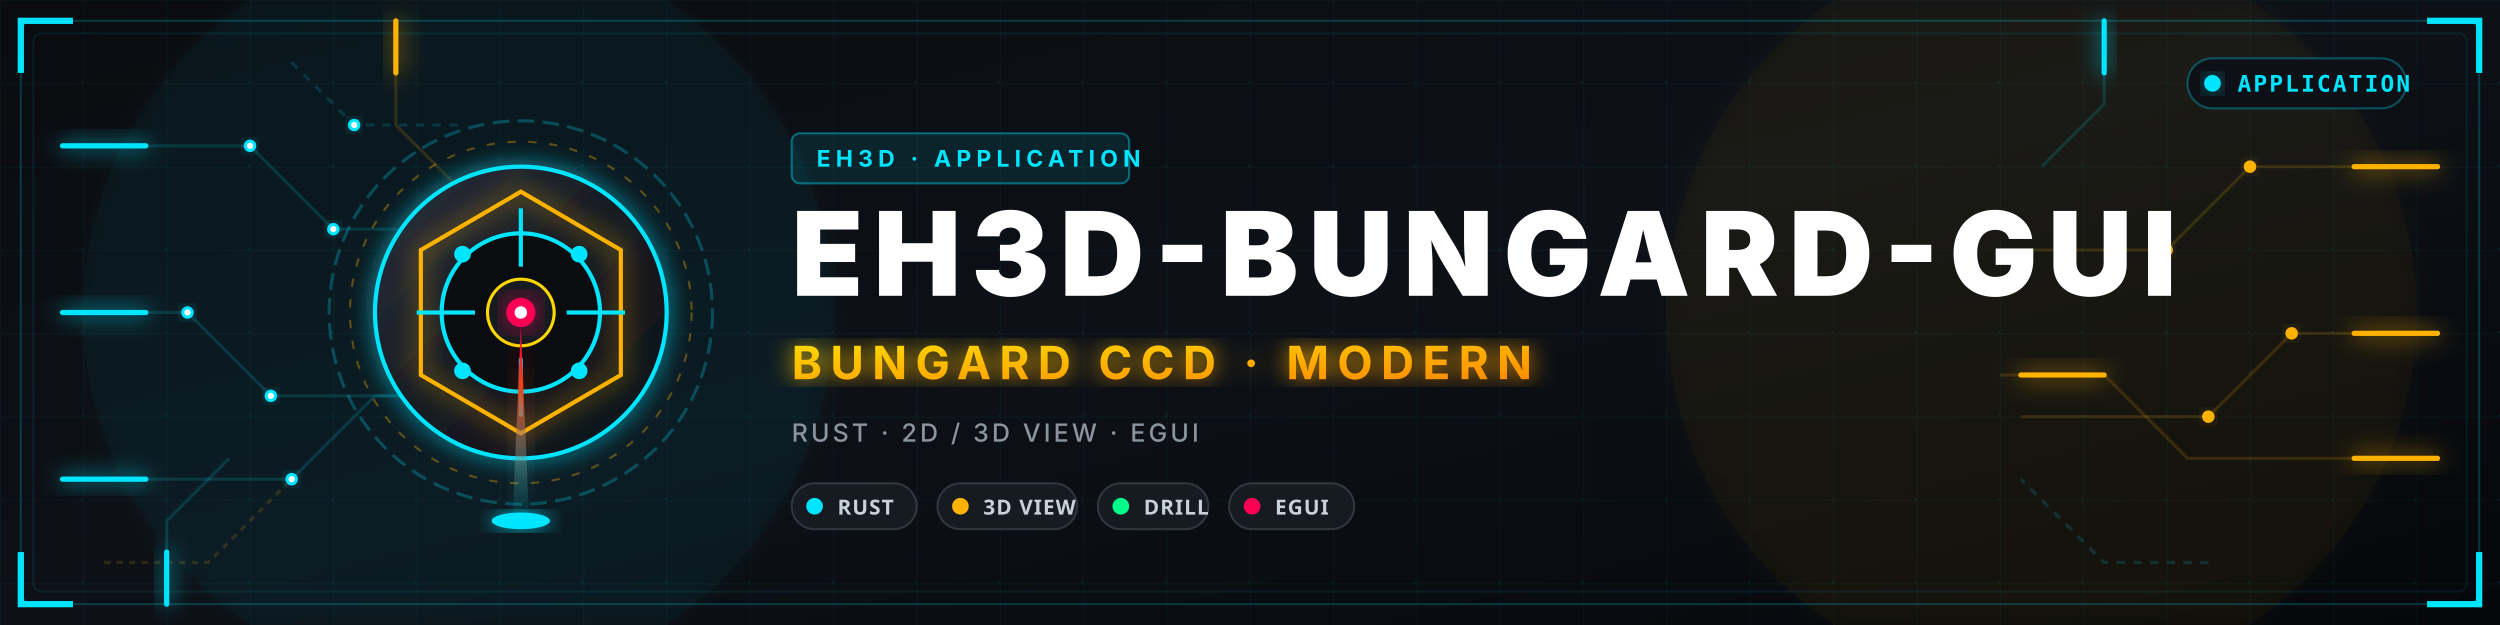
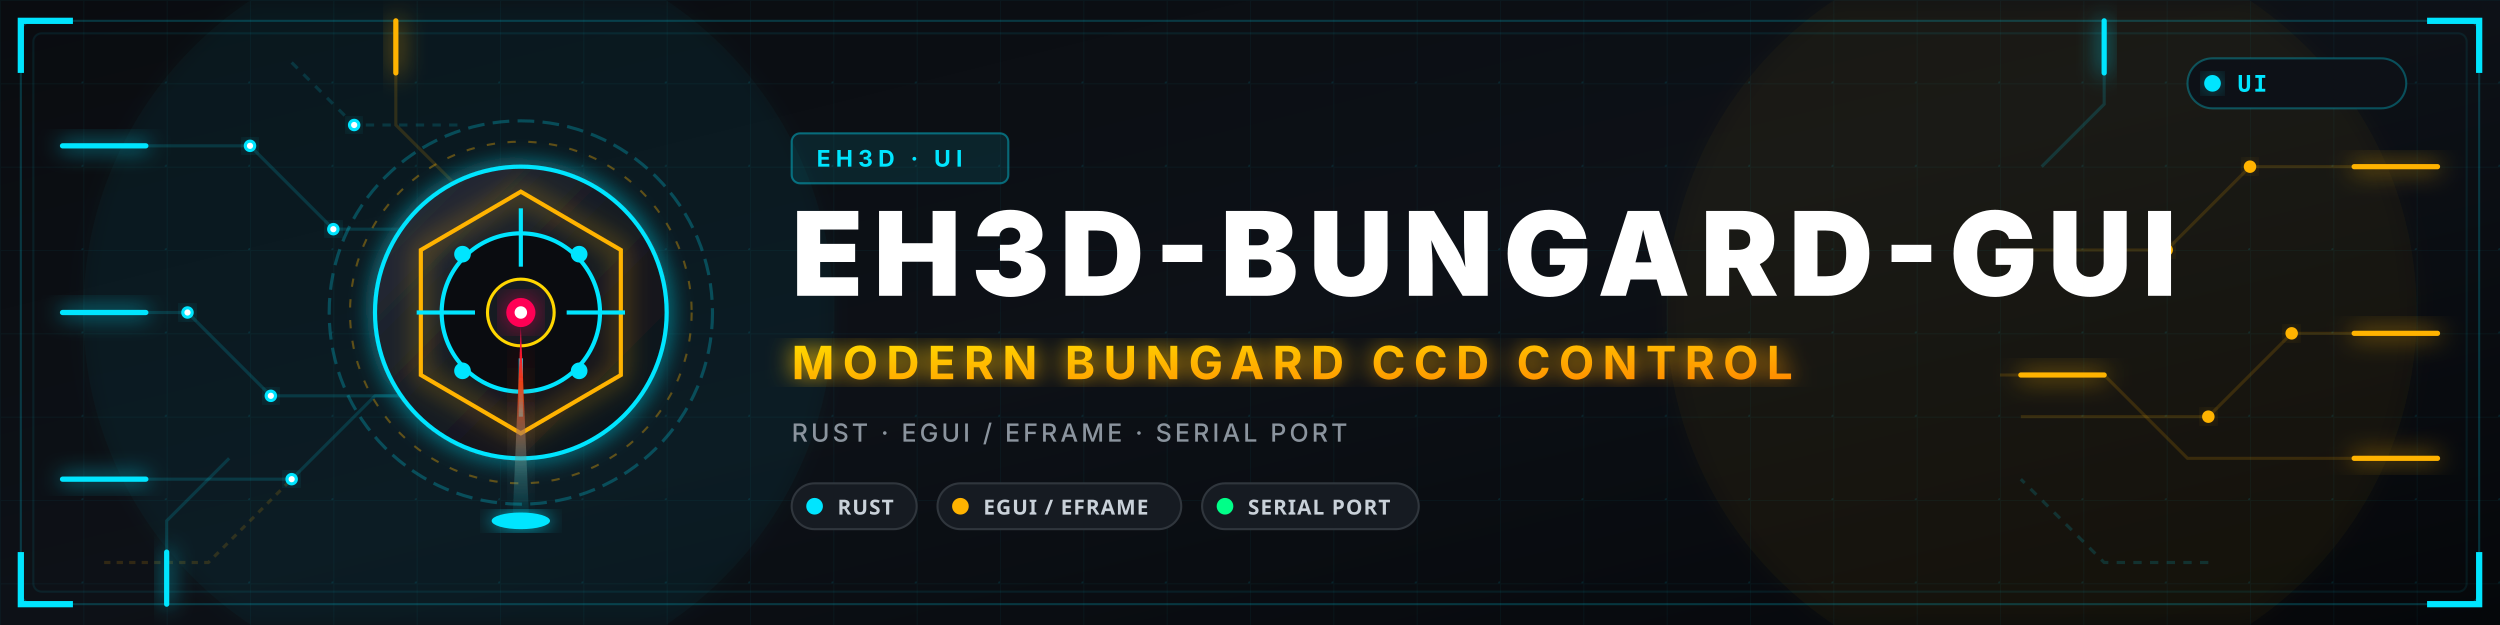
<svg xmlns="http://www.w3.org/2000/svg" viewBox="0 0 1200 300" width="100%" height="100%">
  <defs>
    <linearGradient id="bgGlow" x1="0%" y1="0%" x2="100%" y2="100%">
      <stop offset="0%" stop-color="#0A0C10" />
      <stop offset="50%" stop-color="#0D1117" />
      <stop offset="100%" stop-color="#05070A" />
    </linearGradient>
    <linearGradient id="cyanGlow" x1="0%" y1="0%" x2="100%" y2="0%">
      <stop offset="0%" stop-color="#00E5FF" stop-opacity="0.8" />
      <stop offset="100%" stop-color="#0088FF" stop-opacity="0.9" />
    </linearGradient>
    <linearGradient id="goldGlow" x1="0%" y1="0%" x2="100%" y2="100%">
      <stop offset="0%" stop-color="#FFD700" />
      <stop offset="100%" stop-color="#FF8C00" />
    </linearGradient>
    <linearGradient id="laserBeam" x1="0%" y1="0%" x2="0%" y2="100%">
      <stop offset="0%" stop-color="#FF0055" stop-opacity="1" />
      <stop offset="30%" stop-color="#FF3300" stop-opacity="0.9" />
      <stop offset="100%" stop-color="#00E5FF" stop-opacity="0" />
    </linearGradient>
    <linearGradient id="metalGradient" x1="0%" y1="0%" x2="100%" y2="100%">
      <stop offset="0%" stop-color="#2A303C" />
      <stop offset="50%" stop-color="#161B22" />
      <stop offset="100%" stop-color="#0D1117" />
    </linearGradient>
    <filter id="glowCyan" x="-20%" y="-20%" width="140%" height="140%">
      <feGaussianBlur stdDeviation="5" result="blur" />
      <feMerge>
        <feMergeNode in="blur" />
        <feMergeNode in="SourceGraphic" />
      </feMerge>
    </filter>
    <filter id="glowGold" x="-20%" y="-20%" width="140%" height="140%">
      <feGaussianBlur stdDeviation="6" result="blur" />
      <feMerge>
        <feMergeNode in="blur" />
        <feMergeNode in="SourceGraphic" />
      </feMerge>
    </filter>
    <filter id="glowLaser" x="-30%" y="-30%" width="160%" height="160%">
      <feGaussianBlur stdDeviation="8" result="blur" />
      <feMerge>
        <feMergeNode in="blur" />
        <feMergeNode in="SourceGraphic" />
      </feMerge>
    </filter>
    <pattern id="cyberGrid" width="40" height="40" patternUnits="userSpaceOnUse">
      <path d="M 40 0 L 0 0 0 40" fill="none" stroke="#00E5FF" stroke-opacity="0.04" stroke-width="1" />
      <circle cx="40" cy="40" r="1" fill="#00E5FF" fill-opacity="0.1" />
    </pattern>
    <g id="pcbNode">
      <circle cx="0" cy="0" r="3" fill="#00E5FF" filter="url(#glowCyan)" />
      <circle cx="0" cy="0" r="1.5" fill="#FFFFFF" />
    </g>
  </defs>
  <rect width="1200" height="300" fill="url(#bgGlow)" />
  <rect width="1200" height="300" fill="url(#cyberGrid)" />
  <circle cx="220" cy="150" r="180" fill="#00E5FF" fill-opacity="0.03" filter="url(#glowCyan)">
    <animate attributeName="fill-opacity" values="0.02;0.05;0.02" dur="6s" repeatCount="indefinite" />
  </circle>
  <circle cx="980" cy="150" r="180" fill="#FFB300" fill-opacity="0.03" filter="url(#glowGold)">
    <animate attributeName="fill-opacity" values="0.02;0.05;0.02" dur="6s" repeatCount="indefinite" />
  </circle>
  <rect x="10" y="10" width="1180" height="280" fill="none" stroke="#00E5FF" stroke-opacity="0.2" stroke-width="1" rx="6" />
  <rect x="16" y="16" width="1168" height="268" fill="none" stroke="#00E5FF" stroke-opacity="0.08" stroke-width="1" rx="4" />
  <path d="M 10 35 L 10 10 L 35 10" fill="none" stroke="#00E5FF" stroke-width="3">
    <animate attributeName="stroke-opacity" values="0.6;1;0.6" dur="3s" repeatCount="indefinite" />
  </path>
  <path d="M 1190 35 L 1190 10 L 1165 10" fill="none" stroke="#00E5FF" stroke-width="3">
    <animate attributeName="stroke-opacity" values="0.6;1;0.6" dur="3s" repeatCount="indefinite" />
  </path>
  <path d="M 10 265 L 10 290 L 35 290" fill="none" stroke="#00E5FF" stroke-width="3">
    <animate attributeName="stroke-opacity" values="0.6;1;0.6" dur="3s" repeatCount="indefinite" />
  </path>
  <path d="M 1190 265 L 1190 290 L 1165 290" fill="none" stroke="#00E5FF" stroke-width="3">
    <animate attributeName="stroke-opacity" values="0.6;1;0.6" dur="3s" repeatCount="indefinite" />
  </path>
  <g stroke="#00E5FF" stroke-opacity="0.15" stroke-width="1.5" fill="none">
    <path d="M 30 70 L 120 70 L 160 110 L 240 110" />
    <path d="M 30 150 L 90 150 L 130 190 L 220 190" />
    <path d="M 30 230 L 140 230 L 180 190 L 210 190" />
    <path d="M 80 290 L 80 250 L 110 220" />
    <path d="M 190 10 L 190 60 L 220 90" stroke="#FFB300" stroke-opacity="0.15" />
    <path d="M 140 30 L 170 60 L 220 60" stroke-dasharray="4,4" />
    <path d="M 50 270 L 100 270 L 140 230" stroke="#FFB300" stroke-opacity="0.15" stroke-dasharray="3,3" />
  </g>
  <g fill="none" stroke-linecap="round" stroke-linejoin="round">
    <path d="M 30 70 L 120 70 L 160 110 L 240 110" stroke="#00E5FF" stroke-width="2.5" stroke-dasharray="40, 240" filter="url(#glowCyan)">
      <animate attributeName="stroke-dashoffset" values="280;0" dur="3s" repeatCount="indefinite" />
    </path>
    <path d="M 30 150 L 90 150 L 130 190 L 220 190" stroke="#00E5FF" stroke-width="2.5" stroke-dasharray="40, 220" filter="url(#glowCyan)">
      <animate attributeName="stroke-dashoffset" values="260;0" dur="3.5s" repeatCount="indefinite" />
    </path>
    <path d="M 30 230 L 140 230 L 180 190 L 210 190" stroke="#00E5FF" stroke-width="2.5" stroke-dasharray="40, 230" filter="url(#glowCyan)">
      <animate attributeName="stroke-dashoffset" values="270;0" dur="3.2s" repeatCount="indefinite" />
    </path>
    <path d="M 80 290 L 80 250 L 110 220" stroke="#00E5FF" stroke-width="2.5" stroke-dasharray="25, 100" filter="url(#glowCyan)">
      <animate attributeName="stroke-dashoffset" values="125;0" dur="2.5s" repeatCount="indefinite" />
    </path>
    <path d="M 190 10 L 190 60 L 220 90" stroke="#FFB300" stroke-width="2.5" stroke-dasharray="25, 90" filter="url(#glowGold)">
      <animate attributeName="stroke-dashoffset" values="115;0" dur="2.8s" repeatCount="indefinite" />
    </path>
  </g>
  <use href="#pcbNode" x="120" y="70" />
  <use href="#pcbNode" x="160" y="110" />
  <use href="#pcbNode" x="90" y="150" />
  <use href="#pcbNode" x="130" y="190" />
  <use href="#pcbNode" x="140" y="230" />
  <use href="#pcbNode" x="170" y="60" />
  <g stroke="#FFB300" stroke-opacity="0.15" stroke-width="1.5" fill="none">
    <path d="M 1170 80 L 1080 80 L 1040 120 L 960 120" />
    <path d="M 1170 160 L 1100 160 L 1060 200 L 970 200" />
    <path d="M 1170 220 L 1050 220 L 1010 180 M 1010 180 L 960 180" />
    <path d="M 1010 10 L 1010 50 L 980 80" stroke="#00E5FF" stroke-opacity="0.15" />
    <path d="M 1060 270 L 1010 270 L 970 230" stroke="#00E5FF" stroke-opacity="0.15" stroke-dasharray="4,4" />
  </g>
  <g fill="none" stroke-linecap="round" stroke-linejoin="round">
    <path d="M 1170 80 L 1080 80 L 1040 120 L 960 120" stroke="#FFB300" stroke-width="2.5" stroke-dasharray="40, 230" filter="url(#glowGold)">
      <animate attributeName="stroke-dashoffset" values="0;270" dur="3.5s" repeatCount="indefinite" />
    </path>
    <path d="M 1170 160 L 1100 160 L 1060 200 L 970 200" stroke="#FFB300" stroke-width="2.5" stroke-dasharray="40, 240" filter="url(#glowGold)">
      <animate attributeName="stroke-dashoffset" values="0;280" dur="3.8s" repeatCount="indefinite" />
    </path>
    <path d="M 1170 220 L 1050 220 L 1010 180 M 1010 180 L 960 180" stroke="#FFB300" stroke-width="2.5" stroke-dasharray="40, 250" filter="url(#glowGold)">
      <animate attributeName="stroke-dashoffset" values="0;290" dur="4s" repeatCount="indefinite" />
    </path>
    <path d="M 1010 10 L 1010 50 L 980 80" stroke="#00E5FF" stroke-width="2.5" stroke-dasharray="25, 95" filter="url(#glowCyan)">
      <animate attributeName="stroke-dashoffset" values="0;120" dur="2.6s" repeatCount="indefinite" />
    </path>
  </g>
  <circle cx="1080" cy="80" r="3" fill="#FFB300" filter="url(#glowGold)" />
  <circle cx="1040" cy="120" r="3" fill="#FFB300" filter="url(#glowGold)" />
  <circle cx="1100" cy="160" r="3" fill="#FFB300" filter="url(#glowGold)" />
  <circle cx="1060" cy="200" r="3" fill="#FFB300" filter="url(#glowGold)" />
  <g transform="translate(250, 150)">
    <g>
      <circle cx="0" cy="0" r="92" fill="none" stroke="#00E5FF" stroke-opacity="0.25" stroke-width="1.5" stroke-dasharray="8,4" />
      <circle cx="0" cy="0" r="82" fill="none" stroke="#FFB300" stroke-opacity="0.35" stroke-width="1" stroke-dasharray="4,6" />
      <animateTransform attributeName="transform" type="rotate" from="0 0 0" to="360 0 0" dur="25s" repeatCount="indefinite" />
    </g>
    <circle cx="0" cy="0" r="70" fill="url(#metalGradient)" stroke="#00E5FF" stroke-width="2" filter="url(#glowCyan)" />
    <g>
      <polygon points="0,-58 48,-30 48,30 0,58 -48,30 -48,-30" fill="none" stroke="#FFB300" stroke-width="2" filter="url(#glowGold)" />
      <animateTransform attributeName="transform" type="rotate" from="360 0 0" to="0 0 0" dur="18s" repeatCount="indefinite" />
    </g>
    <circle cx="0" cy="0" r="38" fill="#0A0C10" stroke="#00E5FF" stroke-width="2" />
    <line x1="-50" y1="0" x2="-22" y2="0" stroke="#00E5FF" stroke-width="2" />
    <line x1="22" y1="0" x2="50" y2="0" stroke="#00E5FF" stroke-width="2" />
    <line x1="0" y1="-50" x2="0" y2="-22" stroke="#00E5FF" stroke-width="2" />
    <line x1="0" y1="22" x2="0" y2="50" stroke="#00E5FF" stroke-width="2" />
    <circle cx="0" cy="0" r="16" fill="#161B22" stroke="#FFD700" stroke-width="1.5" />
    <circle cx="0" cy="0" r="7" fill="#FF0055" filter="url(#glowLaser)">
      <animate attributeName="opacity" values="0.5;1;0.5" dur="1.5s" repeatCount="indefinite" />
    </circle>
    <circle cx="0" cy="0" r="3" fill="#FFFFFF" />
    <g>
      <circle cx="-28" cy="-28" r="4" fill="#00E5FF" />
      <circle cx="28" cy="-28" r="4" fill="#00E5FF" />
      <circle cx="-28" cy="28" r="4" fill="#00E5FF" />
      <circle cx="28" cy="28" r="4" fill="#00E5FF" />
      <animateTransform attributeName="transform" type="scale" values="1;1.05;1" dur="2s" repeatCount="indefinite" additive="sum" />
    </g>
  </g>
  <path d="M 250 157 L 246 250 L 254 250 Z" fill="url(#laserBeam)" filter="url(#glowLaser)">
    <animate attributeName="opacity" values="0.3;1;0.3" dur="1.2s" repeatCount="indefinite" />
  </path>
  <ellipse cx="250" cy="250" rx="14" ry="4" fill="#00E5FF" filter="url(#glowCyan)">
    <animate attributeName="rx" values="10;18;10" dur="1.2s" repeatCount="indefinite" />
    <animate attributeName="opacity" values="0.4;1;0.4" dur="1.2s" repeatCount="indefinite" />
  </ellipse>
  <g transform="translate(380, 0)">
    <g transform="translate(0, 82)">
-       <rect x="0" y="-18" width="162" height="24" rx="4" fill="#00E5FF" fill-opacity="0.1" stroke="#00E5FF" stroke-opacity="0.4" stroke-width="1">
+       <rect x="0" y="-18" width="104" height="24" rx="4" fill="#00E5FF" fill-opacity="0.1" stroke="#00E5FF" stroke-opacity="0.4" stroke-width="1">
        <animate attributeName="stroke-opacity" values="0.3;0.8;0.3" dur="4s" repeatCount="indefinite" />
      </rect>
-       <text x="12" y="-2" font-family="'Inter', 'Segoe UI', 'Roboto', sans-serif" font-weight="700" font-size="11" fill="#00E5FF" letter-spacing="2.5">EH3D · APPLICATION</text>
-     </g>
-     <text x="0" y="142" font-family="'Inter', 'Segoe UI', 'Roboto', sans-serif" font-weight="900" font-size="56" fill="#FFFFFF" letter-spacing="5">EH3D-BUNGARD-GUI</text>
-     <text x="0" y="182" font-family="'Inter', 'Segoe UI', 'Roboto', sans-serif" font-weight="700" font-size="22" fill="url(#goldGlow)" letter-spacing="4" filter="url(#glowGold)">BUNGARD CCD · MODERN</text>
-     <text x="0" y="212" font-family="'Inter', 'Segoe UI', 'Roboto', sans-serif" font-weight="500" font-size="12" fill="#8B949E" letter-spacing="1.5">RUST · 2D / 3D VIEW · EGUI</text>
+       <text x="12" y="-2" font-family="'Inter', 'Segoe UI', 'Roboto', sans-serif" font-weight="700" font-size="11" fill="#00E5FF" letter-spacing="2.5">EH3D · UI</text>
+     </g>
+     <text x="0" y="142" font-family="'Inter', 'Segoe UI', 'Roboto', sans-serif" font-weight="900" font-size="56" fill="#FFFFFF" letter-spacing="5.0">EH3D-BUNGARD-GUI</text>
+     <text x="0" y="182" font-family="'Inter', 'Segoe UI', 'Roboto', sans-serif" font-weight="700" font-size="22" fill="url(#goldGlow)" letter-spacing="4" filter="url(#glowGold)">MODERN BUNGARD CCD CONTROL</text>
+     <text x="0" y="212" font-family="'Inter', 'Segoe UI', 'Roboto', sans-serif" font-weight="500" font-size="12" fill="#8B949E" letter-spacing="1.5">RUST · EGUI / EFRAME · SERIAL PORT</text>
    <g transform="translate(0, 232)">
      <rect x="0" y="0" width="60" height="22" rx="11" fill="#161B22" stroke="#30363D" stroke-width="1" />
      <circle cx="11" cy="11" r="4" fill="#00E5FF">
        <animate attributeName="opacity" values="0.5;1;0.5" dur="2.0s" repeatCount="indefinite" />
      </circle>
      <text x="22" y="15" font-family="sans-serif" font-weight="600" font-size="10" fill="#C9D1D9" letter-spacing="0.5">RUST</text>
-       <rect x="70" y="0" width="67" height="22" rx="11" fill="#161B22" stroke="#30363D" stroke-width="1" />
+       <rect x="70" y="0" width="117" height="22" rx="11" fill="#161B22" stroke="#30363D" stroke-width="1" />
      <circle cx="81" cy="11" r="4" fill="#FFB300">
        <animate attributeName="opacity" values="0.5;1;0.5" dur="2.2s" repeatCount="indefinite" />
      </circle>
-       <text x="92" y="15" font-family="sans-serif" font-weight="600" font-size="10" fill="#C9D1D9" letter-spacing="0.5">3D VIEW</text>
-       <rect x="147" y="0" width="53" height="22" rx="11" fill="#161B22" stroke="#30363D" stroke-width="1" />
-       <circle cx="158" cy="11" r="4" fill="#00FF88">
+       <text x="92" y="15" font-family="sans-serif" font-weight="600" font-size="10" fill="#C9D1D9" letter-spacing="0.5">EGUI / EFRAME</text>
+       <rect x="197" y="0" width="104" height="22" rx="11" fill="#161B22" stroke="#30363D" stroke-width="1" />
+       <circle cx="208" cy="11" r="4" fill="#00FF88">
        <animate attributeName="opacity" values="0.5;1;0.5" dur="2.4s" repeatCount="indefinite" />
      </circle>
-       <text x="169" y="15" font-family="sans-serif" font-weight="600" font-size="10" fill="#C9D1D9" letter-spacing="0.5">DRILL</text>
-       <rect x="210" y="0" width="60" height="22" rx="11" fill="#161B22" stroke="#30363D" stroke-width="1" />
-       <circle cx="221" cy="11" r="4" fill="#FF0055">
-         <animate attributeName="opacity" values="0.5;1;0.5" dur="2.6s" repeatCount="indefinite" />
-       </circle>
-       <text x="232" y="15" font-family="sans-serif" font-weight="600" font-size="10" fill="#C9D1D9" letter-spacing="0.5">EGUI</text>
+       <text x="219" y="15" font-family="sans-serif" font-weight="600" font-size="10" fill="#C9D1D9" letter-spacing="0.5">SERIAL PORT</text>
    </g>
  </g>
  <g transform="translate(1060, 42)">
    <rect x="-10" y="-14" width="105" height="24" rx="12" fill="#0D1117" stroke="#00E5FF" stroke-opacity="0.3" stroke-width="1" />
    <circle cx="2" cy="-2" r="4" fill="#00E5FF" filter="url(#glowGold)">
      <animate attributeName="opacity" values="0.3;1;0.3" dur="1.5s" repeatCount="indefinite" />
    </circle>
-     <text x="14" y="2" font-family="monospace" font-weight="700" font-size="11" fill="#00E5FF" letter-spacing="1">APPLICATION</text>
+     <text x="14" y="2" font-family="monospace" font-weight="700" font-size="11" fill="#00E5FF" letter-spacing="1">UI</text>
  </g>
</svg>
